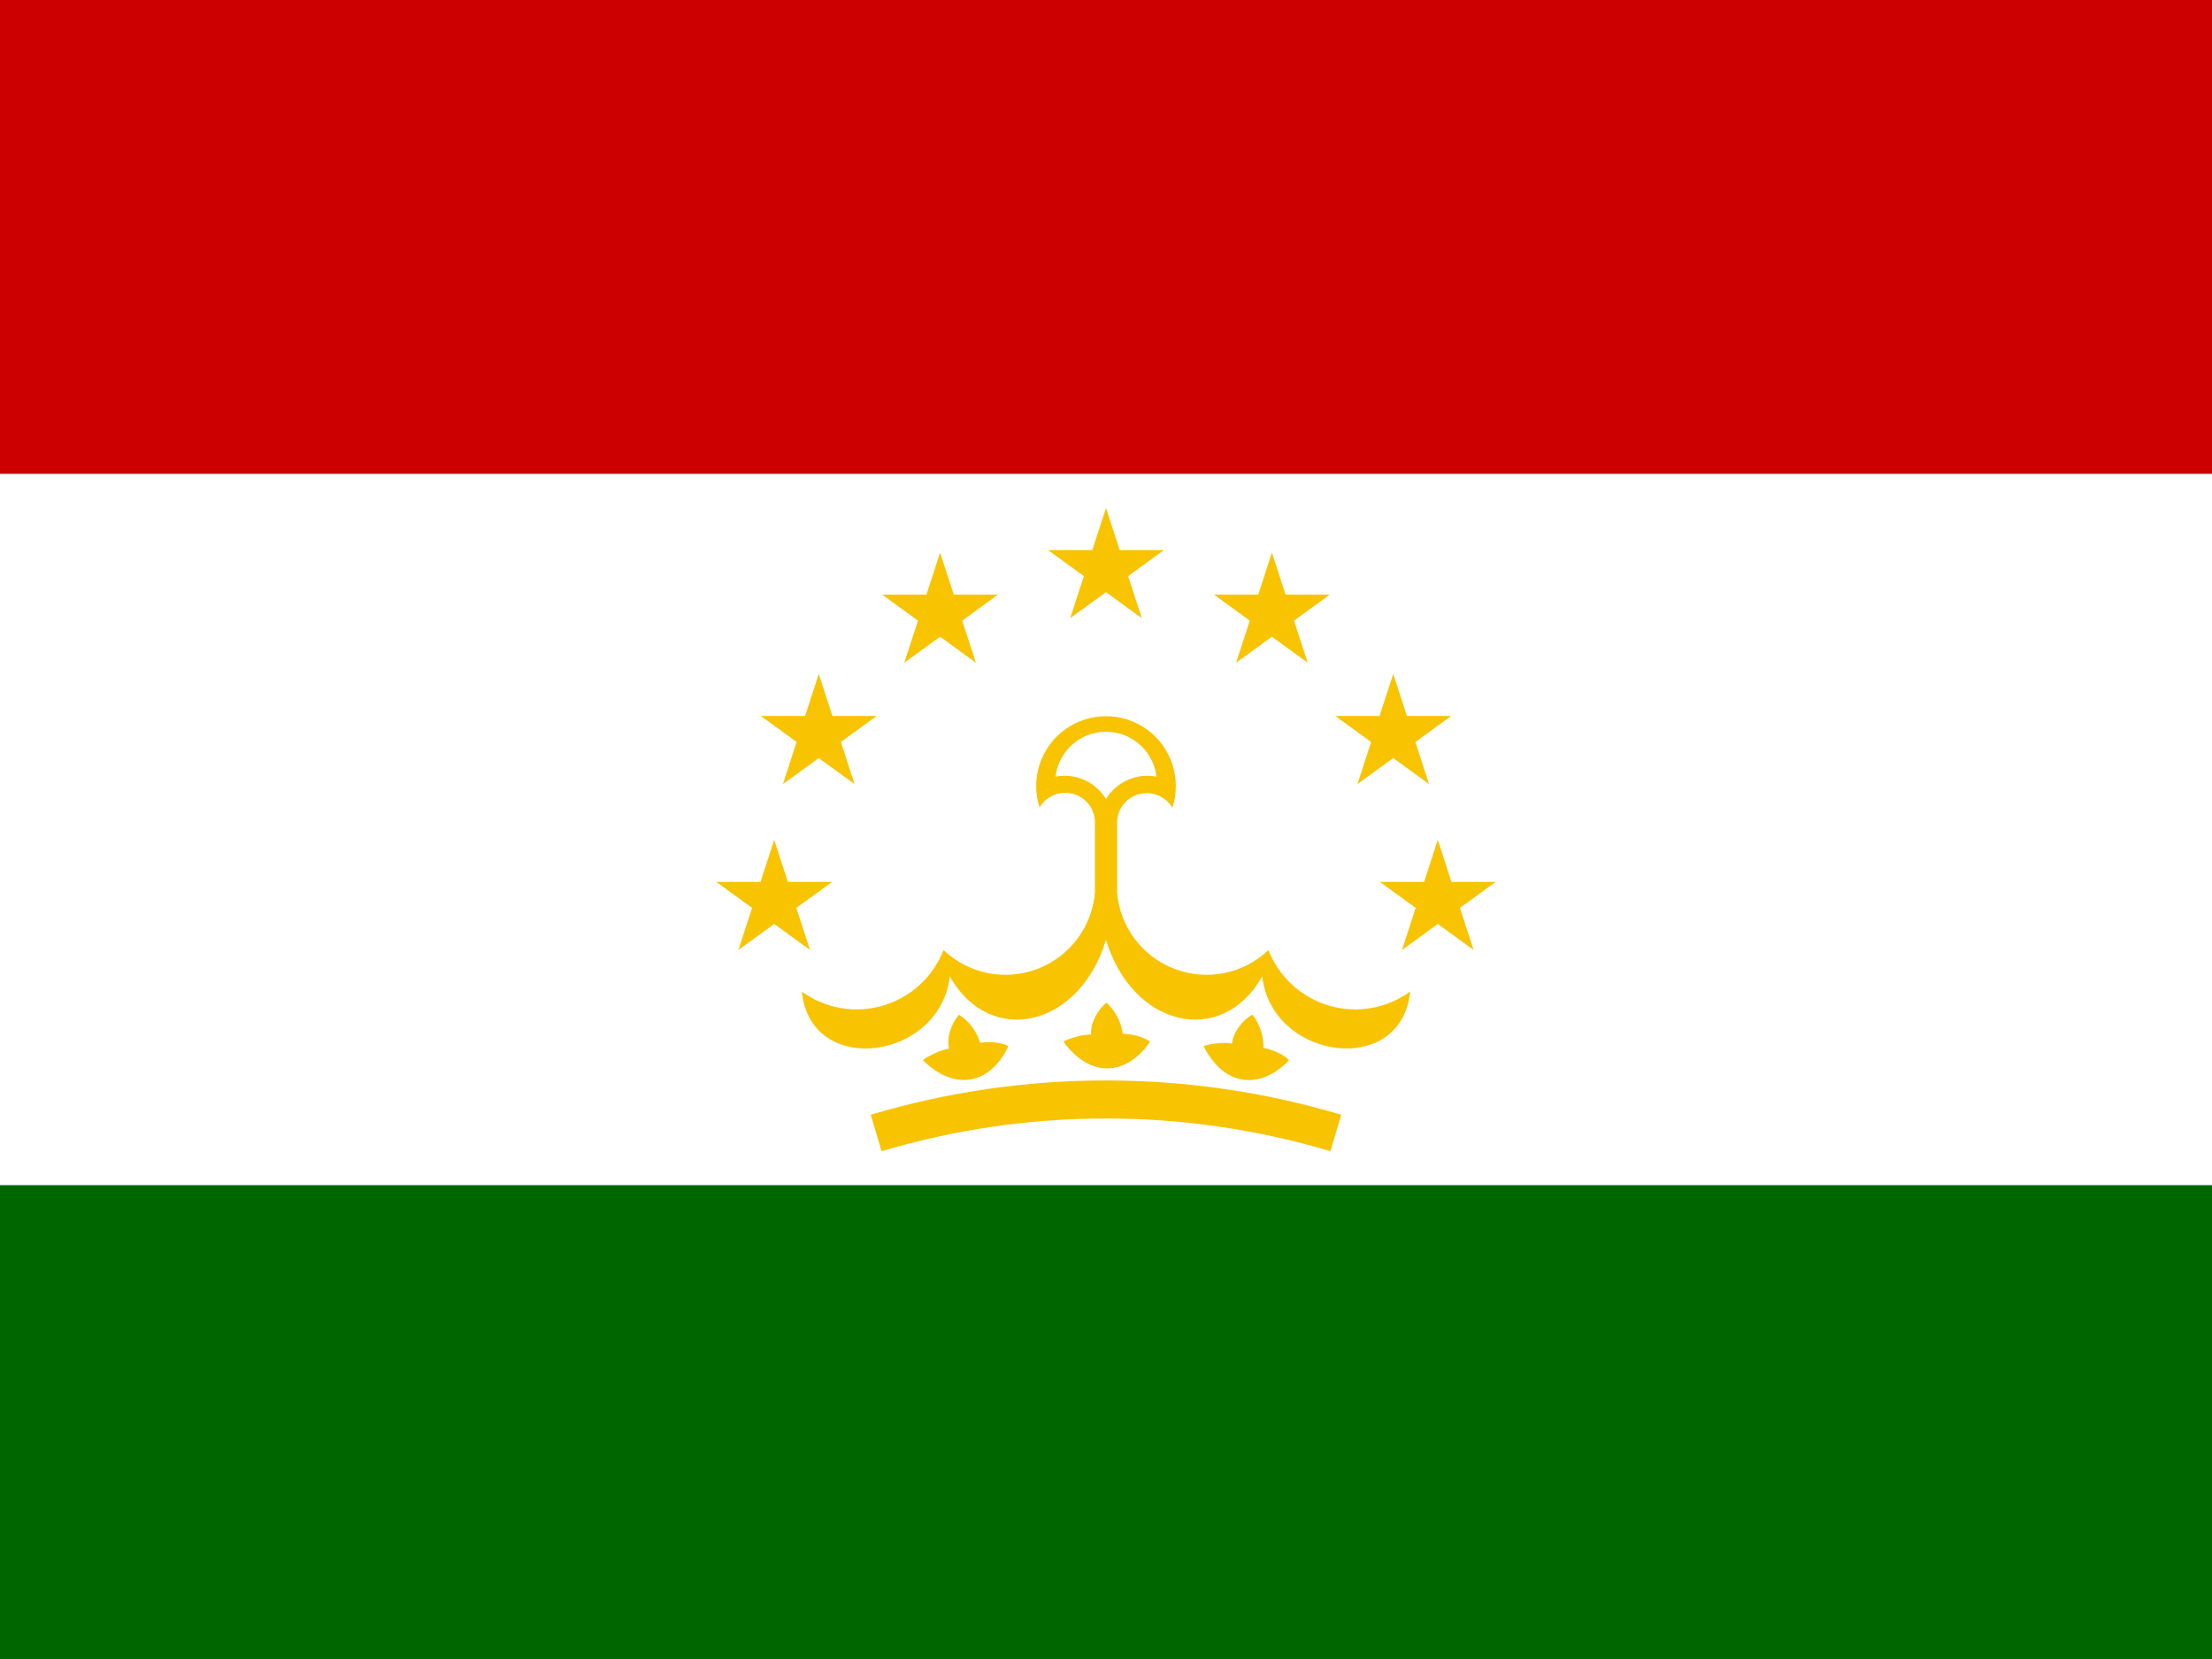
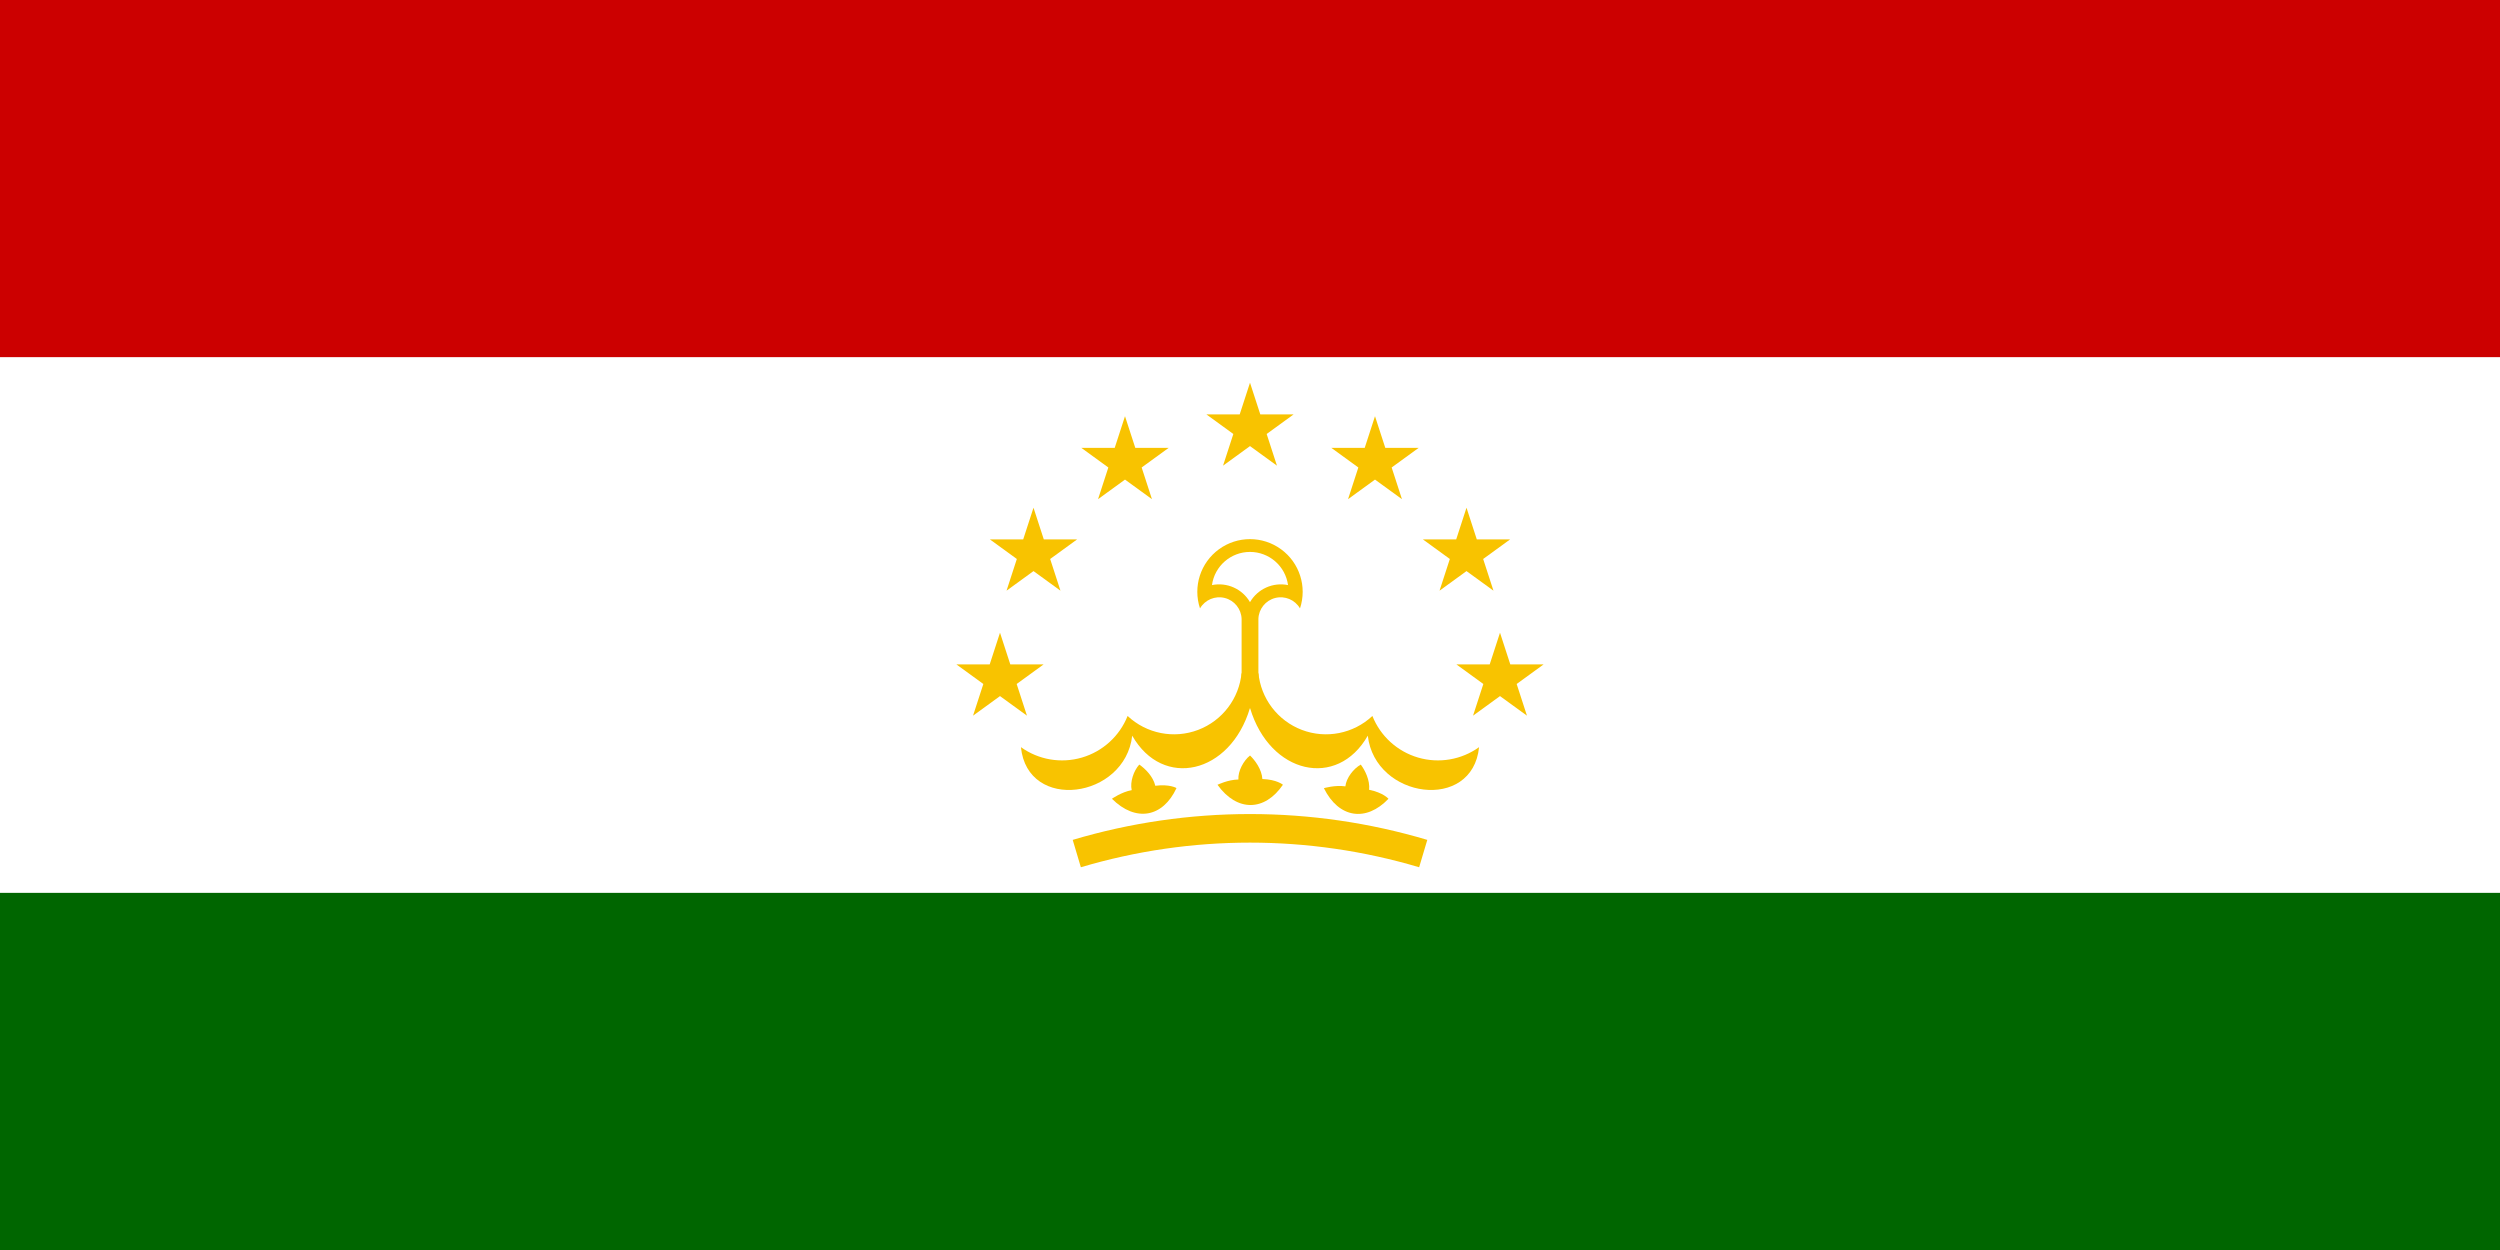
- <svg xmlns="http://www.w3.org/2000/svg" xmlns:xlink="http://www.w3.org/1999/xlink" id="flag-icons-tj" viewBox="0 0 640 480">
-   <path fill="#060" d="M0 0h640v480H0z" />
-   <path fill="#fff" d="M0 0h640v342.9H0z" />
-   <path fill="#c00" d="M0 0h640v137.1H0z" />
-   <path fill="#f8c300" d="M300.8 233.6a8.6 8.6 0 0 1 16 4V272h6.4v-34.3a8.6 8.6 0 0 1 16-4 20.2 20.2 0 1 0-38.4 0" />
-   <path fill="#fff" d="M305.4 224.7a14 14 0 0 1 14.6 6.5 14 14 0 0 1 14.6-6.5 14.7 14.7 0 0 0-29.2 0" />
-   <path id="tj-a" fill="#f8c300" d="M316.8 258.3a26 26 0 0 1-43.8 16.6 27 27 0 0 1-41 12c2.5 25 40 19.9 42.8-4.4 11.7 20.7 37.6 14.7 45.2-10.6z" />
-   <use xlink:href="#tj-a" width="100%" height="100%" fill="#f8c300" transform="matrix(-1 0 0 1 640 0)" />
-   <path id="tj-b" fill="#f8c300" d="M291.8 302.6c-5.3 11.3-15.7 13.2-24.8 4.1 0 0 3.6-2.6 7.6-3.3-.8-3.1.7-7.5 2.9-9.8a15 15 0 0 1 6.1 8.1c5.5-.7 8.2 1 8.2 1z" />
-   <use xlink:href="#tj-b" width="100%" height="100%" fill="#f8c300" transform="rotate(9.4 320 551.3)" />
-   <use xlink:href="#tj-b" width="100%" height="100%" fill="#f8c300" transform="rotate(18.7 320 551.3)" />
-   <path fill="none" stroke="#f8c300" stroke-width="11" d="M253.5 327.8a233 233 0 0 1 133 0" />
-   <g fill="#f8c300" transform="translate(320 164.6)scale(.68571)">
-     <path id="tj-c" d="m301930 415571-790463-574305h977066l-790463 574305L0-513674z" transform="scale(.00005)" />
+ <svg xmlns="http://www.w3.org/2000/svg" xmlns:xlink="http://www.w3.org/1999/xlink" width="800" height="400" viewBox="0 0 1400 700">
+   <path fill="#060" d="M0 0h1400v700H0z" />
+   <path fill="#fff" d="M0 0h1400v500H0z" />
+   <path fill="#c00" d="M0 0h1400v200H0z" />
+   <g fill="#f8c300">
+     <path d="M672 340.7a12.5 12.5 0 0 1 23.3 5.9v50h9.4v-50a12.5 12.5 0 0 1 23.3-5.9 29.5 29.5 0 1 0-56 0" />
+     <path fill="#fff" d="M678.7 327.65a20 20 0 0 1 21.3 9.55 20 20 0 0 1 21.3-9.55 21.5 21.5 0 0 0-42.6 0" />
+     <path id="a" d="M695.3 376.63a38 38 0 0 1-63.84 24.31 39.5 39.5 0 0 1-59.74 17.47c3.65 36.43 58.25 28.99 62.32-6.43 17.15 30.12 54.87 21.5 65.91-15.4z" />
+     <use xlink:href="#a" transform="matrix(-1 0 0 1 1400 0)" />
+     <path id="b" d="M658.84 441.31c-7.62 16.45-22.84 19.27-36.16 6 0 0 5.35-3.79 11.08-4.83-1.07-4.58 1.13-10.9 4.24-14.32 3.25 2.22 7.8 6.68 8.96 11.87 8.03-1.04 11.88 1.28 11.88 1.28" />
+     <use xlink:href="#b" transform="rotate(9.37 700 804)" />
+     <use xlink:href="#b" transform="rotate(18.74 700 804)" />
+     <path fill="none" stroke="#f8c300" stroke-width="16" d="M603 478a340 340 0 0 1 194 0" />
+     <g transform="translate(700 380)">
+       <g transform="translate(0 -140)">
+         <path id="c" d="m0-513674 301930 929245-790463-574305h977066l-790463 574305z" transform="scale(.00005)" />
+       </g>
+       <g id="d">
+         <use xlink:href="#c" transform="translate(-70 -121.24)" />
+         <use xlink:href="#c" transform="translate(-121.24 -70)" />
+         <use xlink:href="#c" transform="translate(-140)" />
+       </g>
+       <use xlink:href="#d" transform="scale(-1 1)" />
+     </g>
  </g>
-   <g id="tj-d" fill="#f8c300" transform="translate(320 260.6)scale(.68571)">
-     <use xlink:href="#tj-c" width="100%" height="100%" transform="translate(-70 -121.2)" />
-     <use xlink:href="#tj-c" width="100%" height="100%" transform="translate(-121.2 -70)" />
-     <use xlink:href="#tj-c" width="100%" height="100%" transform="translate(-140)" />
-   </g>
-   <use xlink:href="#tj-d" width="100%" height="100%" fill="#f8c300" transform="matrix(-1 0 0 1 640 0)" />
</svg>
